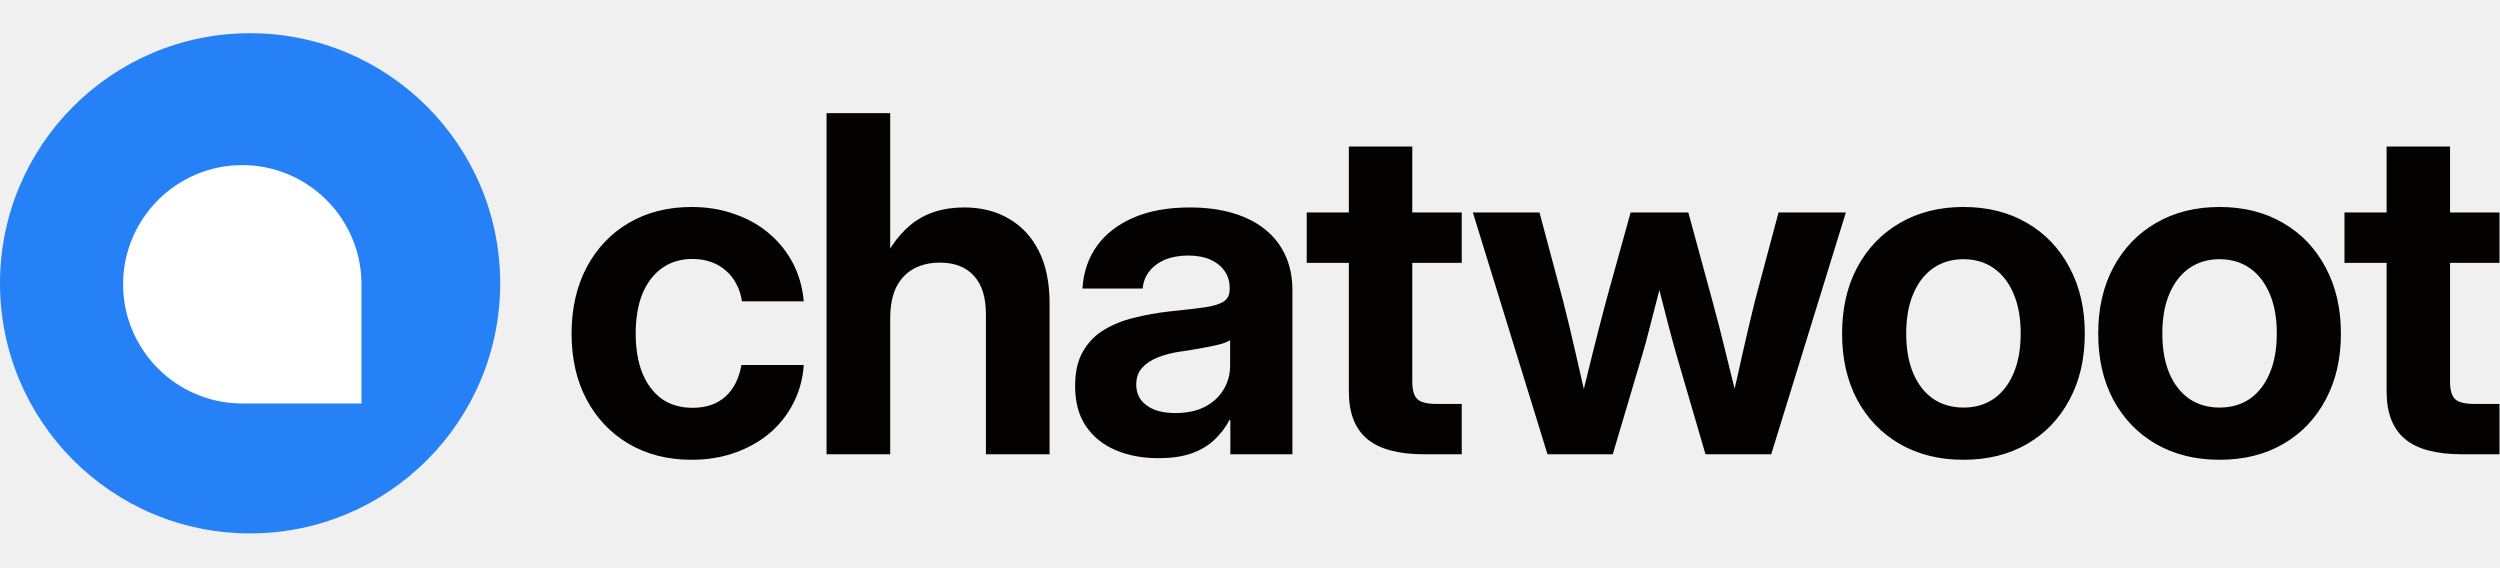
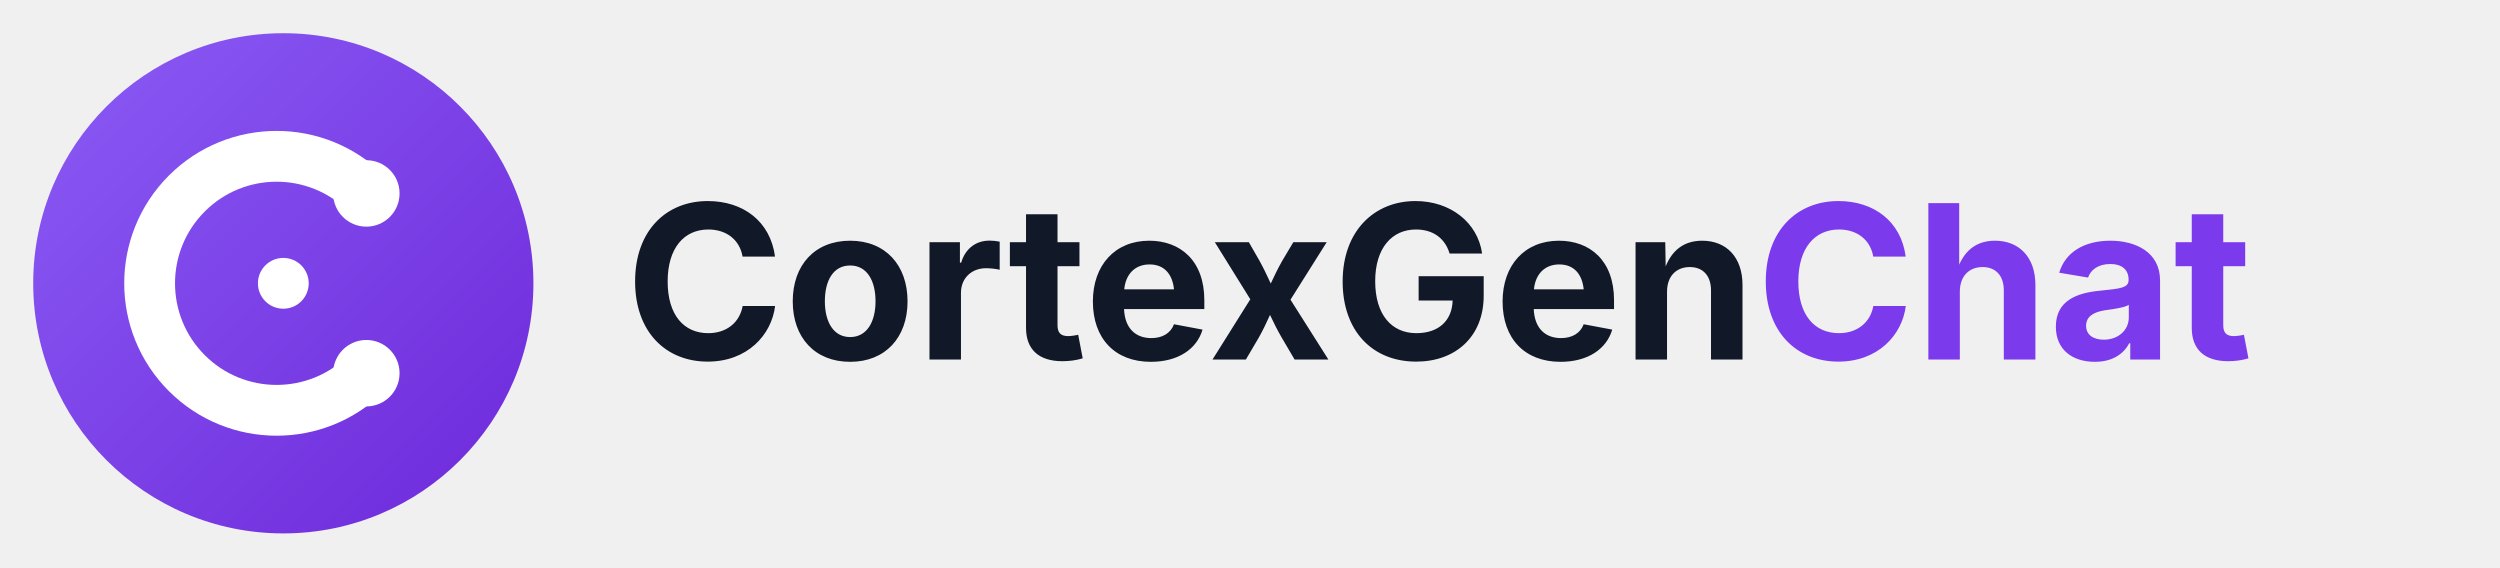
<svg xmlns="http://www.w3.org/2000/svg" width="2559" height="581" viewBox="0 0 2559 581" fill="none">
-   <path d="M256 546C397.385 546 512 431.385 512 290C512 148.615 397.385 34 256 34C114.615 34 0 148.615 0 290C0 431.385 114.615 546 256 546Z" fill="#2781F6" />
-   <path d="M367 410H247.99C182.388 410 129 356.608 129 290.989C129 225.392 182.388 172 247.992 172C313.612 172 367 225.392 367 290.989V410Z" fill="white" stroke="white" stroke-width="6" />
-   <path d="M707.875 470.625C683.5 470.625 662.016 465.156 643.422 454.219C624.984 443.281 610.609 428.125 600.297 408.75C590.141 389.375 585.062 366.953 585.062 341.484C585.062 316.016 590.141 293.516 600.297 273.984C610.609 254.453 624.984 239.219 643.422 228.281C662.016 217.344 683.5 211.875 707.875 211.875C723.812 211.875 738.5 214.297 751.938 219.141C765.531 223.828 777.328 230.469 787.328 239.062C797.484 247.656 805.609 257.812 811.703 269.531C817.797 281.25 821.469 294.219 822.719 308.438H759.438C758.5 301.875 756.625 296.016 753.812 290.859C751.156 285.547 747.641 281.016 743.266 277.266C739.047 273.359 734.047 270.391 728.266 268.359C722.641 266.172 716.156 265.078 708.812 265.078C696.781 265.078 686.391 268.203 677.641 274.453C668.891 280.703 662.172 289.531 657.484 300.938C652.953 312.344 650.688 325.859 650.688 341.484C650.688 356.953 652.953 370.391 657.484 381.797C662.172 393.203 668.812 402.031 677.406 408.281C686.156 414.375 696.625 417.422 708.812 417.422C716.156 417.422 722.641 416.406 728.266 414.375C733.891 412.344 738.734 409.453 742.797 405.703C747.016 401.797 750.453 397.188 753.109 391.875C755.766 386.406 757.719 380.312 758.969 373.594H822.719C821.781 387.656 818.266 400.625 812.172 412.5C806.234 424.219 798.188 434.453 788.031 443.203C777.875 451.797 766 458.516 752.406 463.359C738.812 468.203 723.969 470.625 707.875 470.625ZM911.209 326.484V465H846.053V115.781H911.209V281.25H898.319C906.288 259.375 917.459 242.422 931.834 230.391C946.366 218.359 964.725 212.344 986.913 212.344C1004.41 212.344 1019.65 216.172 1032.62 223.828C1045.74 231.328 1055.98 242.344 1063.32 256.875C1070.66 271.406 1074.33 289.141 1074.33 310.078V465H1009.18V321.562C1009.18 304.219 1005.04 291.094 996.756 282.188C988.631 273.281 977.069 268.828 962.069 268.828C952.069 268.828 943.241 270.859 935.584 274.922C927.928 278.984 921.913 285.234 917.538 293.672C913.319 302.109 911.209 313.047 911.209 326.484ZM1185.79 468.984C1169.39 468.984 1154.78 466.25 1141.97 460.781C1129.15 455.312 1119 447.109 1111.5 436.172C1104.15 425.234 1100.48 411.562 1100.48 395.156C1100.48 381.094 1103.06 369.453 1108.22 360.234C1113.53 350.859 1120.64 343.438 1129.54 337.969C1138.61 332.344 1149 328.125 1160.72 325.312C1172.43 322.344 1184.62 320.156 1197.28 318.75C1212.59 317.188 1224.7 315.781 1233.61 314.531C1242.51 313.125 1248.92 311.094 1252.83 308.438C1256.73 305.781 1258.68 301.719 1258.68 296.25V294.609C1258.68 288.047 1256.97 282.344 1253.53 277.5C1250.09 272.5 1245.25 268.594 1239 265.781C1232.75 262.969 1225.17 261.562 1216.26 261.562C1207.36 261.562 1199.47 262.969 1192.59 265.781C1185.87 268.594 1180.48 272.578 1176.42 277.734C1172.51 282.734 1170.25 288.594 1169.62 295.312H1107.98C1109.08 278.438 1114.08 263.828 1122.98 251.484C1132.04 239.141 1144.54 229.531 1160.48 222.656C1176.58 215.781 1195.72 212.344 1217.9 212.344C1234.47 212.344 1249.23 214.297 1262.2 218.203C1275.33 222.109 1286.34 227.734 1295.25 235.078C1304.31 242.422 1311.18 251.328 1315.87 261.797C1320.56 272.109 1322.9 283.75 1322.9 296.719V465H1259.39V430.078H1258.45C1254.23 437.891 1248.92 444.766 1242.51 450.703C1236.26 456.484 1228.45 461.016 1219.08 464.297C1209.86 467.422 1198.76 468.984 1185.79 468.984ZM1203.14 422.812C1214.86 422.812 1224.86 420.703 1233.14 416.484C1241.58 412.109 1247.98 406.25 1252.36 398.906C1256.89 391.562 1259.15 383.281 1259.15 374.062V348.281C1257.12 349.531 1254.39 350.703 1250.95 351.797C1247.67 352.734 1243.68 353.672 1239 354.609C1234.47 355.547 1229.47 356.484 1224 357.422C1218.68 358.359 1213.14 359.219 1207.36 360C1199.23 361.25 1191.81 363.203 1185.09 365.859C1178.37 368.516 1172.98 372.109 1168.92 376.641C1165.01 381.016 1163.06 386.719 1163.06 393.75C1163.06 399.688 1164.7 404.922 1167.98 409.453C1171.42 413.828 1176.11 417.188 1182.04 419.531C1187.98 421.719 1195.01 422.812 1203.14 422.812ZM1496.24 217.5V269.062H1337.57V217.5H1496.24ZM1380.69 150H1445.61V390.703C1445.61 399.297 1447.33 405.234 1450.77 408.516C1454.21 411.797 1460.69 413.438 1470.22 413.438C1474.13 413.438 1478.66 413.438 1483.82 413.438C1489.13 413.438 1493.27 413.438 1496.24 413.438V465C1492.02 465 1486.32 465 1479.13 465C1472.1 465 1464.99 465 1457.8 465C1431.39 465 1411.94 459.766 1399.44 449.297C1386.94 438.828 1380.69 422.656 1380.69 400.781V150ZM1584.03 465L1507.62 217.5H1575.82L1599.73 307.031C1604.26 324.688 1608.63 342.891 1612.85 361.641C1617.07 380.391 1621.29 398.828 1625.51 416.953H1616.6C1621.13 398.828 1625.67 380.391 1630.2 361.641C1634.88 342.891 1639.57 324.688 1644.26 307.031L1669.1 217.5H1728.17L1752.54 307.031C1757.38 324.688 1762.07 342.891 1766.6 361.641C1771.13 380.391 1775.67 398.828 1780.2 416.953H1771.06C1775.43 398.828 1779.65 380.391 1783.71 361.641C1787.93 342.891 1792.23 324.688 1796.6 307.031L1820.51 217.5H1889.42L1813.01 465H1745.74L1716.45 364.688C1713.63 354.844 1710.9 344.844 1708.24 334.688C1705.59 324.375 1702.93 314.062 1700.28 303.75C1697.78 293.281 1695.12 282.969 1692.31 272.812H1704.96C1702.31 282.969 1699.57 293.281 1696.76 303.75C1694.1 314.062 1691.45 324.375 1688.79 334.688C1686.29 344.844 1683.56 354.844 1680.59 364.688L1650.82 465H1584.03ZM2009.78 470.625C1985.09 470.625 1963.38 465.234 1944.62 454.453C1926.03 443.672 1911.5 428.594 1901.03 409.219C1890.72 389.844 1885.56 367.266 1885.56 341.484C1885.56 315.703 1890.72 293.125 1901.03 273.75C1911.5 254.219 1926.03 239.062 1944.62 228.281C1963.38 217.344 1985.09 211.875 2009.78 211.875C2034.62 211.875 2056.34 217.344 2074.94 228.281C2093.53 239.062 2107.98 254.219 2118.3 273.75C2128.77 293.125 2134 315.703 2134 341.484C2134 367.266 2128.77 389.844 2118.3 409.219C2107.98 428.594 2093.53 443.672 2074.94 454.453C2056.34 465.234 2034.62 470.625 2009.78 470.625ZM2009.78 417.188C2021.66 417.188 2031.97 414.219 2040.72 408.281C2049.47 402.188 2056.27 393.438 2061.11 382.031C2065.95 370.625 2068.38 357.109 2068.38 341.484C2068.38 325.547 2065.95 311.953 2061.11 300.703C2056.27 289.297 2049.47 280.547 2040.72 274.453C2031.97 268.359 2021.66 265.312 2009.78 265.312C1998.06 265.312 1987.75 268.359 1978.84 274.453C1970.09 280.547 1963.3 289.297 1958.45 300.703C1953.61 311.953 1951.19 325.547 1951.19 341.484C1951.19 357.266 1953.61 370.859 1958.45 382.266C1963.3 393.516 1970.09 402.188 1978.84 408.281C1987.75 414.219 1998.06 417.188 2009.78 417.188ZM2271.94 470.625C2247.26 470.625 2225.54 465.234 2206.79 454.453C2188.19 443.672 2173.66 428.594 2163.19 409.219C2152.88 389.844 2147.72 367.266 2147.72 341.484C2147.72 315.703 2152.88 293.125 2163.19 273.75C2173.66 254.219 2188.19 239.062 2206.79 228.281C2225.54 217.344 2247.26 211.875 2271.94 211.875C2296.79 211.875 2318.51 217.344 2337.1 228.281C2355.69 239.062 2370.15 254.219 2380.46 273.75C2390.93 293.125 2396.16 315.703 2396.16 341.484C2396.16 367.266 2390.93 389.844 2380.46 409.219C2370.15 428.594 2355.69 443.672 2337.1 454.453C2318.51 465.234 2296.79 470.625 2271.94 470.625ZM2271.94 417.188C2283.82 417.188 2294.13 414.219 2302.88 408.281C2311.63 402.188 2318.43 393.438 2323.27 382.031C2328.12 370.625 2330.54 357.109 2330.54 341.484C2330.54 325.547 2328.12 311.953 2323.27 300.703C2318.43 289.297 2311.63 280.547 2302.88 274.453C2294.13 268.359 2283.82 265.312 2271.94 265.312C2260.22 265.312 2249.91 268.359 2241.01 274.453C2232.26 280.547 2225.46 289.297 2220.62 300.703C2215.77 311.953 2213.35 325.547 2213.35 341.484C2213.35 357.266 2215.77 370.859 2220.62 382.266C2225.46 393.516 2232.26 402.188 2241.01 408.281C2249.91 414.219 2260.22 417.188 2271.94 417.188ZM2558.48 217.5V269.062H2399.81V217.5H2558.48ZM2442.93 150H2507.86V390.703C2507.86 399.297 2509.57 405.234 2513.01 408.516C2516.45 411.797 2522.93 413.438 2532.47 413.438C2536.37 413.438 2540.9 413.438 2546.06 413.438C2551.37 413.438 2555.51 413.438 2558.48 413.438V465C2554.26 465 2548.56 465 2541.37 465C2534.34 465 2527.23 465 2520.04 465C2493.64 465 2474.18 459.766 2461.68 449.297C2449.18 438.828 2442.93 422.656 2442.93 400.781V150Z" fill="#040101" />
+   <defs>
+     <linearGradient id="cortexgen-grad" x1="34" y1="34" x2="546" y2="546" gradientUnits="userSpaceOnUse">
+       <stop offset="0" stop-color="#8B5CF6" />
+       <stop offset="1" stop-color="#6D28D9" />
+     </linearGradient>
+   </defs>
+   <circle cx="290" cy="290" r="256" fill="url(#cortexgen-grad)" />
+   <path d="M375 198 A130 130 0 1 0 375 382" stroke="#FFFFFF" stroke-width="52" stroke-linecap="round" fill="none" />
+   <circle cx="375" cy="198" r="34" fill="#FFFFFF" />
+   <circle cx="375" cy="382" r="34" fill="#FFFFFF" />
+   <circle cx="290" cy="290" r="26" fill="#FFFFFF" />
+   <text x="640" y="368" font-family="Inter, -apple-system, 'Segoe UI', Helvetica, Arial, sans-serif" font-size="220" font-weight="700" fill="#111827">CortexGen<tspan fill="#7C3AED"> Chat</tspan>
+   </text>
</svg>
